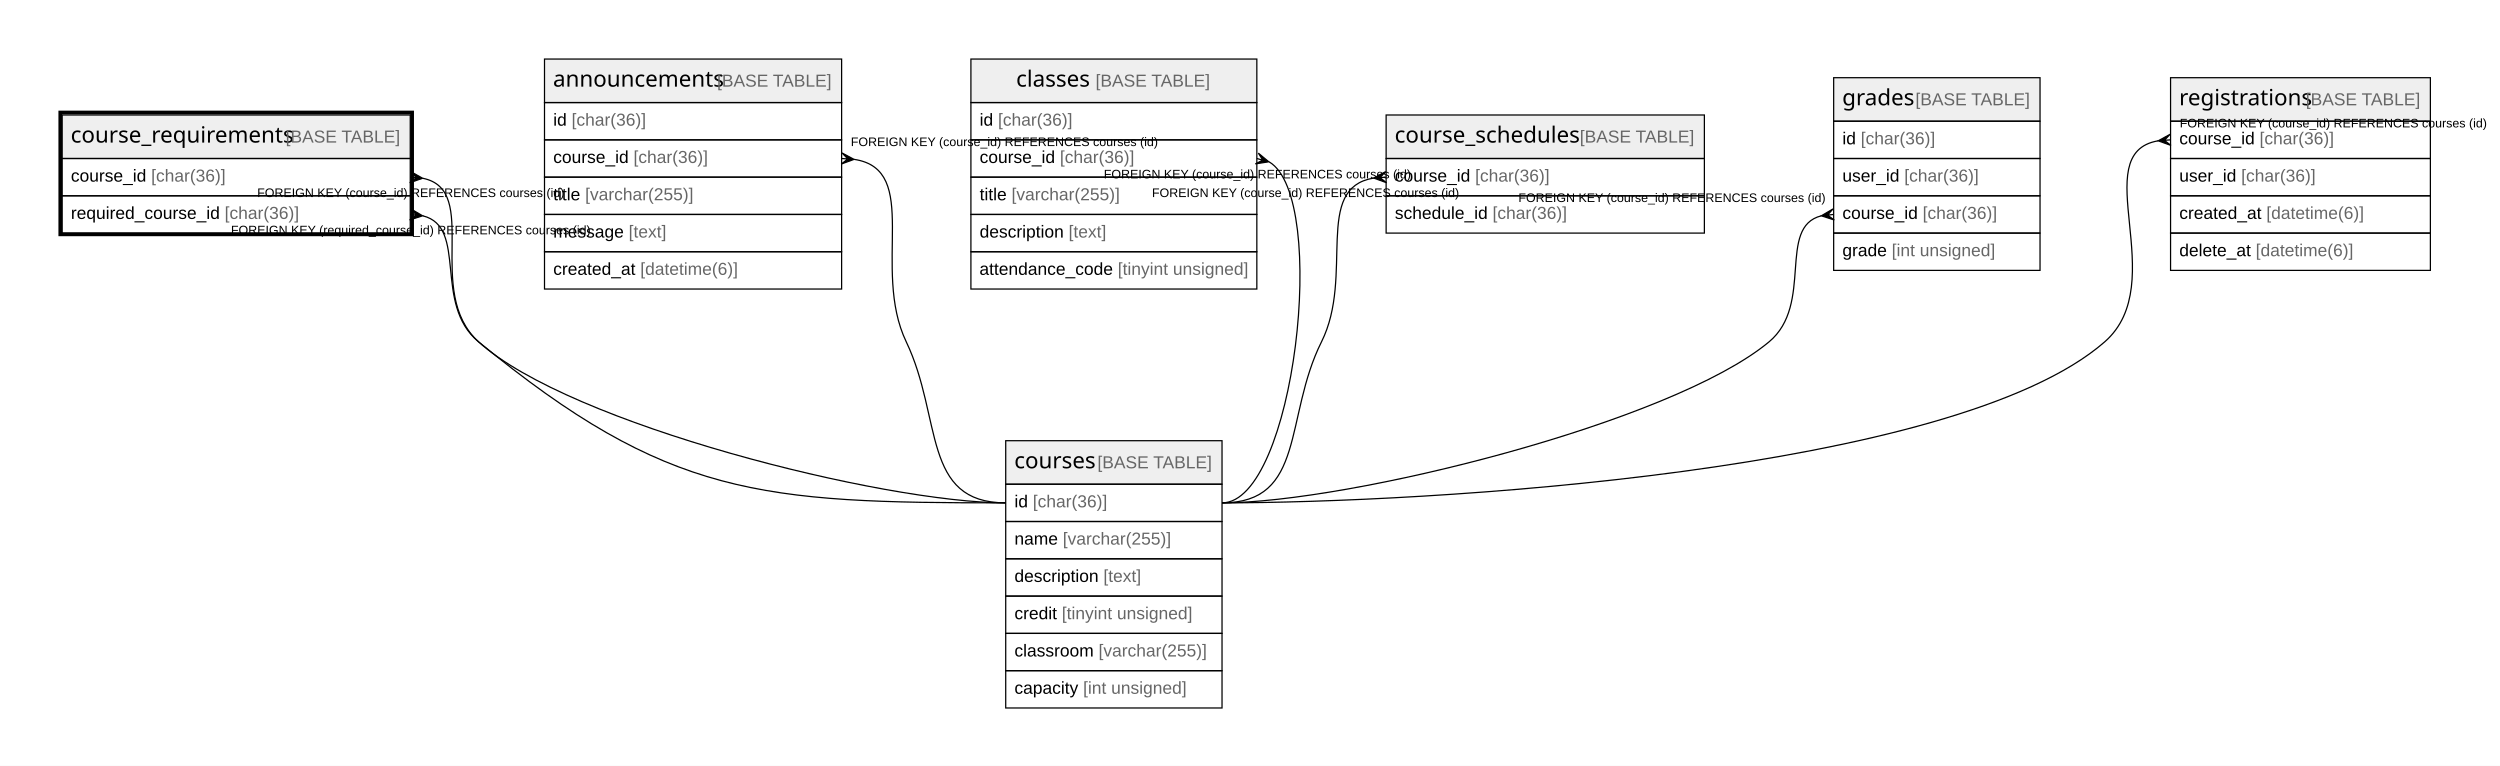
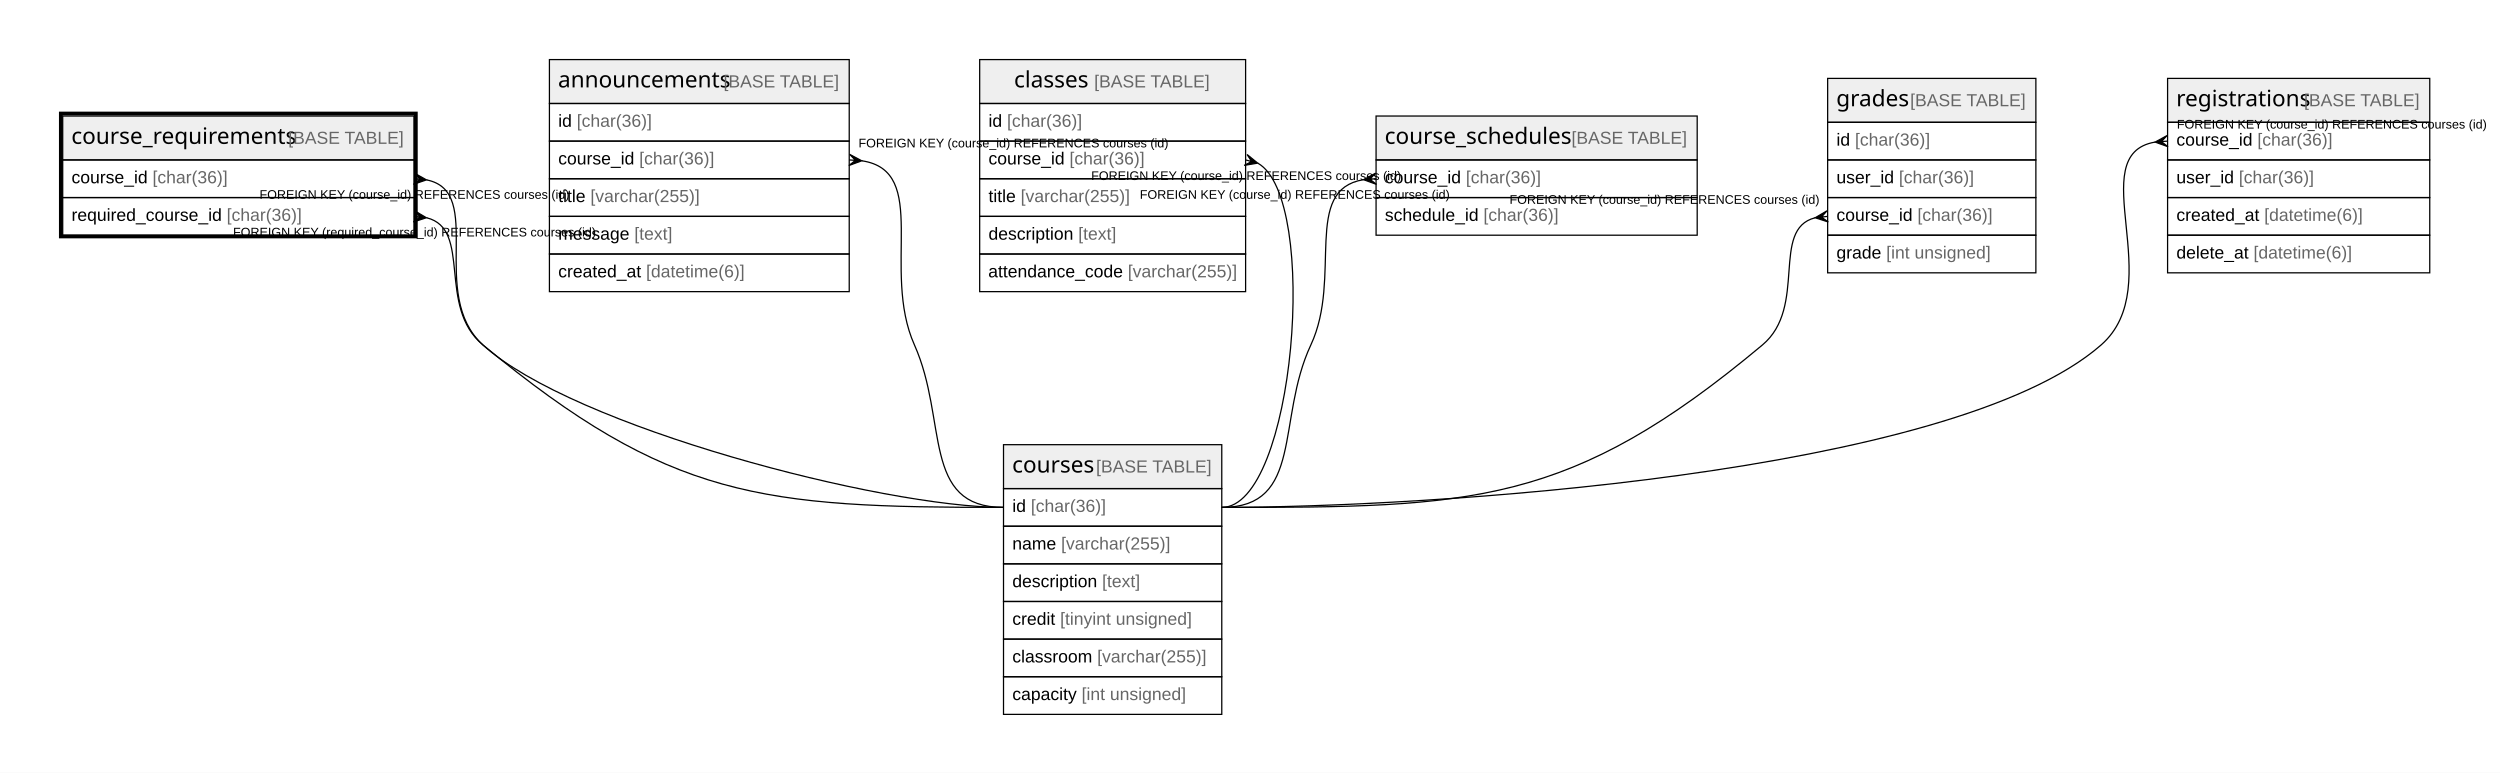
- <svg xmlns="http://www.w3.org/2000/svg" width="2011pt" height="616pt" viewBox="0.00 0.00 2011.00 616.00">
+ <svg xmlns="http://www.w3.org/2000/svg" width="1993pt" height="616pt" viewBox="0.00 0.00 1993.00 616.00">
  <g id="graph0" class="graph" transform="scale(1 1) rotate(0) translate(4 612)">
-     <polygon fill="#ffffff" stroke="transparent" points="-4,4 -4,-612 2007,-612 2007,4 -4,4" />
+     <polygon fill="#ffffff" stroke="transparent" points="-4,4 -4,-612 1989,-612 1989,4 -4,4" />
    <g id="node1" class="node">
      <polygon fill="#efefef" stroke="transparent" points="46,-484.5 46,-519.5 326,-519.5 326,-484.5 46,-484.5" />
      <polygon fill="none" stroke="#000000" points="46,-484.5 46,-519.5 326,-519.5 326,-484.5 46,-484.5" />
      <text text-anchor="start" x="52.859" y="-497.3" font-family="Arial Bold" font-size="18.00" fill="#000000">course_requirements</text>
      <text text-anchor="start" x="221.887" y="-497.3" font-family="Arial" font-size="14.00" fill="#000000"> </text>
      <text text-anchor="start" x="225.777" y="-497.3" font-family="Arial" font-size="14.00" fill="#666666">[BASE TABLE]</text>
      <polygon fill="none" stroke="#000000" points="46,-454.5 46,-484.5 326,-484.5 326,-454.5 46,-454.5" />
      <text text-anchor="start" x="53" y="-465.9" font-family="Arial" font-size="14.00" fill="#000000">course_id </text>
      <text text-anchor="start" x="117.571" y="-465.9" font-family="Arial" font-size="14.00" fill="#666666">[char(36)]</text>
      <polygon fill="none" stroke="#000000" points="46,-424.5 46,-454.5 326,-454.5 326,-424.5 46,-424.5" />
      <text text-anchor="start" x="53" y="-435.9" font-family="Arial" font-size="14.00" fill="#000000">required_course_id </text>
      <text text-anchor="start" x="176.694" y="-435.9" font-family="Arial" font-size="14.00" fill="#666666">[char(36)]</text>
      <polygon fill="none" stroke="#000000" stroke-width="3" points="44.5,-423.5 44.5,-521.5 327.5,-521.5 327.5,-423.5 44.5,-423.5" />
    </g>
    <g id="node2" class="node">
-       <polygon fill="#efefef" stroke="transparent" points="805,-222.5 805,-257.5 979,-257.5 979,-222.5 805,-222.5" />
-       <polygon fill="none" stroke="#000000" points="805,-222.5 805,-257.5 979,-257.5 979,-222.5 805,-222.5" />
-       <text text-anchor="start" x="811.868" y="-235.3" font-family="Arial Bold" font-size="18.00" fill="#000000">courses</text>
-       <text text-anchor="start" x="874.879" y="-235.3" font-family="Arial" font-size="14.00" fill="#000000"> </text>
-       <text text-anchor="start" x="878.769" y="-235.3" font-family="Arial" font-size="14.00" fill="#666666">[BASE TABLE]</text>
-       <polygon fill="none" stroke="#000000" points="805,-192.5 805,-222.5 979,-222.5 979,-192.5 805,-192.5" />
-       <text text-anchor="start" x="812" y="-203.9" font-family="Arial" font-size="14.00" fill="#000000">id </text>
-       <text text-anchor="start" x="826.78" y="-203.9" font-family="Arial" font-size="14.00" fill="#666666">[char(36)]</text>
-       <polygon fill="none" stroke="#000000" points="805,-162.5 805,-192.5 979,-192.5 979,-162.5 805,-162.5" />
-       <text text-anchor="start" x="812" y="-173.9" font-family="Arial" font-size="14.00" fill="#000000">name </text>
-       <text text-anchor="start" x="850.899" y="-173.9" font-family="Arial" font-size="14.00" fill="#666666">[varchar(255)]</text>
-       <polygon fill="none" stroke="#000000" points="805,-132.5 805,-162.5 979,-162.5 979,-132.5 805,-132.5" />
-       <text text-anchor="start" x="812" y="-143.9" font-family="Arial" font-size="14.00" fill="#000000">description </text>
-       <text text-anchor="start" x="883.568" y="-143.9" font-family="Arial" font-size="14.00" fill="#666666">[text]</text>
-       <polygon fill="none" stroke="#000000" points="805,-102.5 805,-132.5 979,-132.5 979,-102.5 805,-102.5" />
-       <text text-anchor="start" x="812" y="-113.9" font-family="Arial" font-size="14.00" fill="#000000">credit </text>
-       <text text-anchor="start" x="850.114" y="-113.9" font-family="Arial" font-size="14.00" fill="#666666">[tinyint unsigned]</text>
-       <polygon fill="none" stroke="#000000" points="805,-72.5 805,-102.5 979,-102.5 979,-72.5 805,-72.5" />
-       <text text-anchor="start" x="812" y="-83.9" font-family="Arial" font-size="14.00" fill="#000000">classroom </text>
-       <text text-anchor="start" x="879.666" y="-83.9" font-family="Arial" font-size="14.00" fill="#666666">[varchar(255)]</text>
-       <polygon fill="none" stroke="#000000" points="805,-42.5 805,-72.5 979,-72.5 979,-42.5 805,-42.5" />
-       <text text-anchor="start" x="812" y="-53.9" font-family="Arial" font-size="14.00" fill="#000000">capacity </text>
-       <text text-anchor="start" x="867.236" y="-53.9" font-family="Arial" font-size="14.00" fill="#666666">[int unsigned]</text>
+       <polygon fill="#efefef" stroke="transparent" points="796,-222.5 796,-257.5 970,-257.5 970,-222.5 796,-222.5" />
+       <polygon fill="none" stroke="#000000" points="796,-222.5 796,-257.5 970,-257.5 970,-222.5 796,-222.5" />
+       <text text-anchor="start" x="802.868" y="-235.3" font-family="Arial Bold" font-size="18.00" fill="#000000">courses</text>
+       <text text-anchor="start" x="865.879" y="-235.3" font-family="Arial" font-size="14.00" fill="#000000"> </text>
+       <text text-anchor="start" x="869.769" y="-235.3" font-family="Arial" font-size="14.00" fill="#666666">[BASE TABLE]</text>
+       <polygon fill="none" stroke="#000000" points="796,-192.5 796,-222.5 970,-222.5 970,-192.5 796,-192.5" />
+       <text text-anchor="start" x="803" y="-203.9" font-family="Arial" font-size="14.00" fill="#000000">id </text>
+       <text text-anchor="start" x="817.78" y="-203.9" font-family="Arial" font-size="14.00" fill="#666666">[char(36)]</text>
+       <polygon fill="none" stroke="#000000" points="796,-162.5 796,-192.5 970,-192.5 970,-162.5 796,-162.5" />
+       <text text-anchor="start" x="803" y="-173.9" font-family="Arial" font-size="14.00" fill="#000000">name </text>
+       <text text-anchor="start" x="841.899" y="-173.9" font-family="Arial" font-size="14.00" fill="#666666">[varchar(255)]</text>
+       <polygon fill="none" stroke="#000000" points="796,-132.5 796,-162.5 970,-162.5 970,-132.5 796,-132.5" />
+       <text text-anchor="start" x="803" y="-143.9" font-family="Arial" font-size="14.00" fill="#000000">description </text>
+       <text text-anchor="start" x="874.568" y="-143.9" font-family="Arial" font-size="14.00" fill="#666666">[text]</text>
+       <polygon fill="none" stroke="#000000" points="796,-102.5 796,-132.5 970,-132.5 970,-102.5 796,-102.5" />
+       <text text-anchor="start" x="803" y="-113.9" font-family="Arial" font-size="14.00" fill="#000000">credit </text>
+       <text text-anchor="start" x="841.114" y="-113.9" font-family="Arial" font-size="14.00" fill="#666666">[tinyint unsigned]</text>
+       <polygon fill="none" stroke="#000000" points="796,-72.5 796,-102.5 970,-102.5 970,-72.5 796,-72.5" />
+       <text text-anchor="start" x="803" y="-83.9" font-family="Arial" font-size="14.00" fill="#000000">classroom </text>
+       <text text-anchor="start" x="870.666" y="-83.9" font-family="Arial" font-size="14.00" fill="#666666">[varchar(255)]</text>
+       <polygon fill="none" stroke="#000000" points="796,-42.5 796,-72.5 970,-72.5 970,-42.5 796,-42.5" />
+       <text text-anchor="start" x="803" y="-53.9" font-family="Arial" font-size="14.00" fill="#000000">capacity </text>
+       <text text-anchor="start" x="858.236" y="-53.9" font-family="Arial" font-size="14.00" fill="#666666">[int unsigned]</text>
    </g>
    <g id="edge1" class="edge">
-       <path fill="none" stroke="#000000" d="M336.019,-468.604C383.555,-459.154 336.548,-377.336 381,-337 453.96,-270.797 706.481,-207.5 805,-207.5" />
-       <polygon fill="#000000" stroke="#000000" points="335.96,-468.609 325.599,-465.018 330.98,-469.055 326,-469.5 326,-469.5 326,-469.5 330.98,-469.055 326.401,-473.982 335.96,-468.609 335.96,-468.609" />
+       <path fill="none" stroke="#000000" d="M336.021,-468.605C383.569,-459.17 336.67,-377.47 381,-337 452.348,-271.865 699.392,-207.5 796,-207.5" />
+       <polygon fill="#000000" stroke="#000000" points="335.96,-468.611 325.6,-465.018 330.98,-469.055 326,-469.5 326,-469.5 326,-469.5 330.98,-469.055 326.4,-473.982 335.96,-468.611 335.96,-468.611" />
      <text text-anchor="start" x="202.886" y="-453.5" font-family="Arial" font-size="10.00" fill="#000000">FOREIGN KEY (course_id) REFERENCES courses (id)</text>
    </g>
    <g id="edge4" class="edge">
-       <path fill="none" stroke="#000000" d="M336.118,-438.392C372.68,-429.358 344.006,-367.369 381,-337 533.294,-211.978 607.962,-207.5 805,-207.5" />
-       <polygon fill="#000000" stroke="#000000" points="335.941,-438.411 325.51,-435.027 330.97,-438.956 326,-439.5 326,-439.5 326,-439.5 330.97,-438.956 326.49,-443.973 335.941,-438.411 335.941,-438.411" />
+       <path fill="none" stroke="#000000" d="M336.12,-438.394C372.694,-429.374 344.098,-367.481 381,-337 529.969,-213.952 602.784,-207.5 796,-207.5" />
+       <polygon fill="#000000" stroke="#000000" points="335.941,-438.413 325.511,-435.027 330.97,-438.957 326,-439.5 326,-439.5 326,-439.5 330.97,-438.957 326.489,-443.973 335.941,-438.413 335.941,-438.413" />
      <text text-anchor="start" x="181.77" y="-423.5" font-family="Arial" font-size="10.00" fill="#000000">FOREIGN KEY (required_course_id) REFERENCES courses (id)</text>
    </g>
    <g id="node3" class="node">
      <polygon fill="#efefef" stroke="transparent" points="434,-529.5 434,-564.5 673,-564.5 673,-529.5 434,-529.5" />
      <polygon fill="none" stroke="#000000" points="434,-529.5 434,-564.5 673,-564.5 673,-529.5 434,-529.5" />
      <text text-anchor="start" x="440.848" y="-542.3" font-family="Arial Bold" font-size="18.00" fill="#000000">announcements</text>
      <text text-anchor="start" x="568.898" y="-542.3" font-family="Arial" font-size="14.00" fill="#000000"> </text>
      <text text-anchor="start" x="572.789" y="-542.3" font-family="Arial" font-size="14.00" fill="#666666">[BASE TABLE]</text>
      <polygon fill="none" stroke="#000000" points="434,-499.5 434,-529.5 673,-529.5 673,-499.5 434,-499.5" />
      <text text-anchor="start" x="441" y="-510.9" font-family="Arial" font-size="14.00" fill="#000000">id </text>
      <text text-anchor="start" x="455.78" y="-510.9" font-family="Arial" font-size="14.00" fill="#666666">[char(36)]</text>
      <polygon fill="none" stroke="#000000" points="434,-469.5 434,-499.5 673,-499.5 673,-469.5 434,-469.5" />
      <text text-anchor="start" x="441" y="-480.9" font-family="Arial" font-size="14.00" fill="#000000">course_id </text>
      <text text-anchor="start" x="505.571" y="-480.9" font-family="Arial" font-size="14.00" fill="#666666">[char(36)]</text>
      <polygon fill="none" stroke="#000000" points="434,-439.5 434,-469.5 673,-469.5 673,-439.5 434,-439.5" />
      <text text-anchor="start" x="441" y="-450.9" font-family="Arial" font-size="14.00" fill="#000000">title </text>
      <text text-anchor="start" x="466.668" y="-450.9" font-family="Arial" font-size="14.00" fill="#666666">[varchar(255)]</text>
      <polygon fill="none" stroke="#000000" points="434,-409.5 434,-439.5 673,-439.5 673,-409.5 434,-409.5" />
      <text text-anchor="start" x="441" y="-420.9" font-family="Arial" font-size="14.00" fill="#000000">message </text>
      <text text-anchor="start" x="501.682" y="-420.9" font-family="Arial" font-size="14.00" fill="#666666">[text]</text>
      <polygon fill="none" stroke="#000000" points="434,-379.5 434,-409.5 673,-409.5 673,-379.5 434,-379.5" />
      <text text-anchor="start" x="441" y="-390.9" font-family="Arial" font-size="14.00" fill="#000000">created_at </text>
      <text text-anchor="start" x="511.028" y="-390.9" font-family="Arial" font-size="14.00" fill="#666666">[datetime(6)]</text>
    </g>
    <g id="edge2" class="edge">
-       <path fill="none" stroke="#000000" d="M683.049,-483.808C737.715,-475.618 696.588,-396.399 725,-337 754.192,-275.97 737.348,-207.5 805,-207.5" />
-       <polygon fill="#000000" stroke="#000000" points="682.976,-483.813 672.691,-480.011 677.988,-484.157 673,-484.5 673,-484.5 673,-484.5 677.988,-484.157 673.309,-488.989 682.976,-483.813 682.976,-483.813" />
+       <path fill="none" stroke="#000000" d="M683.062,-483.814C737.879,-475.694 698.138,-397.116 725,-337 751.778,-277.072 730.362,-207.5 796,-207.5" />
+       <polygon fill="#000000" stroke="#000000" points="682.977,-483.82 672.694,-480.01 677.988,-484.16 673,-484.5 673,-484.5 673,-484.5 677.988,-484.16 673.306,-488.99 682.977,-483.82 682.977,-483.82" />
      <text text-anchor="start" x="680.386" y="-494.5" font-family="Arial" font-size="10.00" fill="#000000">FOREIGN KEY (course_id) REFERENCES courses (id)</text>
    </g>
    <g id="node4" class="node">
-       <polygon fill="#efefef" stroke="transparent" points="777,-529.5 777,-564.5 1007,-564.5 1007,-529.5 777,-529.5" />
-       <polygon fill="none" stroke="#000000" points="777,-529.5 777,-564.5 1007,-564.5 1007,-529.5 777,-529.5" />
-       <text text-anchor="start" x="813.37" y="-542.3" font-family="Arial Bold" font-size="18.00" fill="#000000">classes</text>
-       <text text-anchor="start" x="873.376" y="-542.3" font-family="Arial" font-size="14.00" fill="#000000"> </text>
-       <text text-anchor="start" x="877.267" y="-542.3" font-family="Arial" font-size="14.00" fill="#666666">[BASE TABLE]</text>
-       <polygon fill="none" stroke="#000000" points="777,-499.5 777,-529.5 1007,-529.5 1007,-499.5 777,-499.5" />
+       <polygon fill="#efefef" stroke="transparent" points="777,-529.5 777,-564.5 989,-564.5 989,-529.5 777,-529.5" />
+       <polygon fill="none" stroke="#000000" points="777,-529.5 777,-564.5 989,-564.5 989,-529.5 777,-529.5" />
+       <text text-anchor="start" x="804.37" y="-542.3" font-family="Arial Bold" font-size="18.00" fill="#000000">classes</text>
+       <text text-anchor="start" x="864.376" y="-542.3" font-family="Arial" font-size="14.00" fill="#000000"> </text>
+       <text text-anchor="start" x="868.267" y="-542.3" font-family="Arial" font-size="14.00" fill="#666666">[BASE TABLE]</text>
+       <polygon fill="none" stroke="#000000" points="777,-499.5 777,-529.5 989,-529.5 989,-499.5 777,-499.5" />
      <text text-anchor="start" x="784" y="-510.9" font-family="Arial" font-size="14.00" fill="#000000">id </text>
      <text text-anchor="start" x="798.78" y="-510.9" font-family="Arial" font-size="14.00" fill="#666666">[char(36)]</text>
-       <polygon fill="none" stroke="#000000" points="777,-469.5 777,-499.5 1007,-499.5 1007,-469.5 777,-469.5" />
+       <polygon fill="none" stroke="#000000" points="777,-469.5 777,-499.5 989,-499.5 989,-469.5 777,-469.5" />
      <text text-anchor="start" x="784" y="-480.9" font-family="Arial" font-size="14.00" fill="#000000">course_id </text>
      <text text-anchor="start" x="848.571" y="-480.9" font-family="Arial" font-size="14.00" fill="#666666">[char(36)]</text>
-       <polygon fill="none" stroke="#000000" points="777,-439.5 777,-469.5 1007,-469.5 1007,-439.5 777,-439.5" />
+       <polygon fill="none" stroke="#000000" points="777,-439.5 777,-469.5 989,-469.5 989,-439.5 777,-439.5" />
      <text text-anchor="start" x="784" y="-450.9" font-family="Arial" font-size="14.00" fill="#000000">title </text>
      <text text-anchor="start" x="809.668" y="-450.9" font-family="Arial" font-size="14.00" fill="#666666">[varchar(255)]</text>
-       <polygon fill="none" stroke="#000000" points="777,-409.5 777,-439.5 1007,-439.5 1007,-409.5 777,-409.5" />
+       <polygon fill="none" stroke="#000000" points="777,-409.5 777,-439.5 989,-439.5 989,-409.5 777,-409.5" />
      <text text-anchor="start" x="784" y="-420.9" font-family="Arial" font-size="14.00" fill="#000000">description </text>
      <text text-anchor="start" x="855.568" y="-420.9" font-family="Arial" font-size="14.00" fill="#666666">[text]</text>
-       <polygon fill="none" stroke="#000000" points="777,-379.5 777,-409.5 1007,-409.5 1007,-379.5 777,-379.5" />
-       <text text-anchor="start" x="783.843" y="-390.9" font-family="Arial" font-size="14.00" fill="#000000">attendance_code </text>
-       <text text-anchor="start" x="895.123" y="-390.9" font-family="Arial" font-size="14.00" fill="#666666">[tinyint unsigned]</text>
+       <polygon fill="none" stroke="#000000" points="777,-379.5 777,-409.5 989,-409.5 989,-379.5 777,-379.5" />
+       <text text-anchor="start" x="783.8" y="-390.9" font-family="Arial" font-size="14.00" fill="#000000">attendance_code </text>
+       <text text-anchor="start" x="895.081" y="-390.9" font-family="Arial" font-size="14.00" fill="#666666">[varchar(255)]</text>
    </g>
    <g id="edge3" class="edge">
-       <path fill="none" stroke="#000000" d="M1016.961,-481.758C1065.472,-452.99 1037.244,-207.5 979,-207.5" />
-       <polygon fill="#000000" stroke="#000000" points="1016.641,-481.846 1005.806,-480.161 1011.821,-483.173 1007,-484.5 1007,-484.5 1007,-484.5 1011.821,-483.173 1008.194,-488.839 1016.641,-481.846 1016.641,-481.846" />
-       <text text-anchor="start" x="883.886" y="-468.5" font-family="Arial" font-size="10.00" fill="#000000">FOREIGN KEY (course_id) REFERENCES courses (id)</text>
+       <path fill="none" stroke="#000000" d="M998.714,-481.935C1048.411,-454.01 1028.206,-207.5 970,-207.5" />
+       <polygon fill="#000000" stroke="#000000" points="998.669,-481.947 987.851,-480.149 993.834,-483.223 989,-484.5 989,-484.5 989,-484.5 993.834,-483.223 990.149,-488.851 998.669,-481.947 998.669,-481.947" />
+       <text text-anchor="start" x="865.886" y="-468.5" font-family="Arial" font-size="10.00" fill="#000000">FOREIGN KEY (course_id) REFERENCES courses (id)</text>
    </g>
    <g id="node5" class="node">
-       <polygon fill="#efefef" stroke="transparent" points="1111,-484.5 1111,-519.5 1367,-519.5 1367,-484.5 1111,-484.5" />
-       <polygon fill="none" stroke="#000000" points="1111,-484.5 1111,-519.5 1367,-519.5 1367,-484.5 1111,-484.5" />
-       <text text-anchor="start" x="1117.852" y="-497.3" font-family="Arial Bold" font-size="18.00" fill="#000000">course_schedules</text>
-       <text text-anchor="start" x="1262.894" y="-497.3" font-family="Arial" font-size="14.00" fill="#000000"> </text>
-       <text text-anchor="start" x="1266.785" y="-497.3" font-family="Arial" font-size="14.00" fill="#666666">[BASE TABLE]</text>
-       <polygon fill="none" stroke="#000000" points="1111,-454.5 1111,-484.5 1367,-484.5 1367,-454.5 1111,-454.5" />
-       <text text-anchor="start" x="1118" y="-465.9" font-family="Arial" font-size="14.00" fill="#000000">course_id </text>
-       <text text-anchor="start" x="1182.571" y="-465.9" font-family="Arial" font-size="14.00" fill="#666666">[char(36)]</text>
-       <polygon fill="none" stroke="#000000" points="1111,-424.5 1111,-454.5 1367,-454.5 1367,-424.5 1111,-424.5" />
-       <text text-anchor="start" x="1118" y="-435.9" font-family="Arial" font-size="14.00" fill="#000000">schedule_id </text>
-       <text text-anchor="start" x="1196.582" y="-435.9" font-family="Arial" font-size="14.00" fill="#666666">[char(36)]</text>
+       <polygon fill="#efefef" stroke="transparent" points="1093,-484.5 1093,-519.5 1349,-519.5 1349,-484.5 1093,-484.5" />
+       <polygon fill="none" stroke="#000000" points="1093,-484.5 1093,-519.5 1349,-519.5 1349,-484.5 1093,-484.5" />
+       <text text-anchor="start" x="1099.852" y="-497.3" font-family="Arial Bold" font-size="18.00" fill="#000000">course_schedules</text>
+       <text text-anchor="start" x="1244.894" y="-497.3" font-family="Arial" font-size="14.00" fill="#000000"> </text>
+       <text text-anchor="start" x="1248.785" y="-497.3" font-family="Arial" font-size="14.00" fill="#666666">[BASE TABLE]</text>
+       <polygon fill="none" stroke="#000000" points="1093,-454.5 1093,-484.5 1349,-484.5 1349,-454.5 1093,-454.5" />
+       <text text-anchor="start" x="1100" y="-465.9" font-family="Arial" font-size="14.00" fill="#000000">course_id </text>
+       <text text-anchor="start" x="1164.571" y="-465.9" font-family="Arial" font-size="14.00" fill="#666666">[char(36)]</text>
+       <polygon fill="none" stroke="#000000" points="1093,-424.5 1093,-454.5 1349,-454.5 1349,-424.5 1093,-424.5" />
+       <text text-anchor="start" x="1100" y="-435.9" font-family="Arial" font-size="14.00" fill="#000000">schedule_id </text>
+       <text text-anchor="start" x="1178.582" y="-435.9" font-family="Arial" font-size="14.00" fill="#666666">[char(36)]</text>
    </g>
    <g id="edge5" class="edge">
-       <path fill="none" stroke="#000000" d="M1100.904,-468.737C1052.141,-460.67 1085.635,-390.267 1059,-337 1028.743,-276.491 1046.652,-207.5 979,-207.5" />
-       <polygon fill="#000000" stroke="#000000" points="1101.028,-468.747 1110.661,-473.987 1106.014,-469.123 1111,-469.5 1111,-469.5 1111,-469.5 1106.014,-469.123 1111.339,-465.013 1101.028,-468.747 1101.028,-468.747" />
-       <text text-anchor="start" x="922.636" y="-453.5" font-family="Arial" font-size="10.00" fill="#000000">FOREIGN KEY (course_id) REFERENCES courses (id)</text>
+       <path fill="none" stroke="#000000" d="M1082.89,-468.744C1033.978,-460.749 1066.245,-390.939 1041,-337 1013.176,-277.551 1035.638,-207.5 970,-207.5" />
+       <polygon fill="#000000" stroke="#000000" points="1083.028,-468.754 1092.665,-473.988 1088.014,-469.127 1093,-469.5 1093,-469.5 1093,-469.5 1088.014,-469.127 1093.335,-465.012 1083.028,-468.754 1083.028,-468.754" />
+       <text text-anchor="start" x="904.636" y="-453.5" font-family="Arial" font-size="10.00" fill="#000000">FOREIGN KEY (course_id) REFERENCES courses (id)</text>
    </g>
    <g id="node6" class="node">
-       <polygon fill="#efefef" stroke="transparent" points="1471,-514.5 1471,-549.5 1637,-549.5 1637,-514.5 1471,-514.5" />
-       <polygon fill="none" stroke="#000000" points="1471,-514.5 1471,-549.5 1637,-549.5 1637,-514.5 1471,-514.5" />
-       <text text-anchor="start" x="1477.865" y="-527.3" font-family="Arial Bold" font-size="18.00" fill="#000000">grades</text>
-       <text text-anchor="start" x="1532.882" y="-527.3" font-family="Arial" font-size="14.00" fill="#000000"> </text>
-       <text text-anchor="start" x="1536.772" y="-527.3" font-family="Arial" font-size="14.00" fill="#666666">[BASE TABLE]</text>
-       <polygon fill="none" stroke="#000000" points="1471,-484.5 1471,-514.5 1637,-514.5 1637,-484.5 1471,-484.5" />
-       <text text-anchor="start" x="1478" y="-495.9" font-family="Arial" font-size="14.00" fill="#000000">id </text>
-       <text text-anchor="start" x="1492.78" y="-495.9" font-family="Arial" font-size="14.00" fill="#666666">[char(36)]</text>
-       <polygon fill="none" stroke="#000000" points="1471,-454.5 1471,-484.5 1637,-484.5 1637,-454.5 1471,-454.5" />
-       <text text-anchor="start" x="1478" y="-465.9" font-family="Arial" font-size="14.00" fill="#000000">user_id </text>
-       <text text-anchor="start" x="1527.788" y="-465.9" font-family="Arial" font-size="14.00" fill="#666666">[char(36)]</text>
-       <polygon fill="none" stroke="#000000" points="1471,-424.5 1471,-454.5 1637,-454.5 1637,-424.5 1471,-424.5" />
-       <text text-anchor="start" x="1478" y="-435.9" font-family="Arial" font-size="14.00" fill="#000000">course_id </text>
-       <text text-anchor="start" x="1542.571" y="-435.9" font-family="Arial" font-size="14.00" fill="#666666">[char(36)]</text>
-       <polygon fill="none" stroke="#000000" points="1471,-394.5 1471,-424.5 1637,-424.5 1637,-394.5 1471,-394.5" />
-       <text text-anchor="start" x="1478" y="-405.9" font-family="Arial" font-size="14.00" fill="#000000">grade </text>
-       <text text-anchor="start" x="1517.682" y="-405.9" font-family="Arial" font-size="14.00" fill="#666666">[int unsigned]</text>
+       <polygon fill="#efefef" stroke="transparent" points="1453,-514.5 1453,-549.5 1619,-549.5 1619,-514.5 1453,-514.5" />
+       <polygon fill="none" stroke="#000000" points="1453,-514.5 1453,-549.5 1619,-549.5 1619,-514.5 1453,-514.5" />
+       <text text-anchor="start" x="1459.865" y="-527.3" font-family="Arial Bold" font-size="18.00" fill="#000000">grades</text>
+       <text text-anchor="start" x="1514.882" y="-527.3" font-family="Arial" font-size="14.00" fill="#000000"> </text>
+       <text text-anchor="start" x="1518.772" y="-527.3" font-family="Arial" font-size="14.00" fill="#666666">[BASE TABLE]</text>
+       <polygon fill="none" stroke="#000000" points="1453,-484.5 1453,-514.5 1619,-514.5 1619,-484.5 1453,-484.5" />
+       <text text-anchor="start" x="1460" y="-495.9" font-family="Arial" font-size="14.00" fill="#000000">id </text>
+       <text text-anchor="start" x="1474.78" y="-495.9" font-family="Arial" font-size="14.00" fill="#666666">[char(36)]</text>
+       <polygon fill="none" stroke="#000000" points="1453,-454.5 1453,-484.5 1619,-484.5 1619,-454.5 1453,-454.5" />
+       <text text-anchor="start" x="1460" y="-465.9" font-family="Arial" font-size="14.00" fill="#000000">user_id </text>
+       <text text-anchor="start" x="1509.788" y="-465.9" font-family="Arial" font-size="14.00" fill="#666666">[char(36)]</text>
+       <polygon fill="none" stroke="#000000" points="1453,-424.5 1453,-454.5 1619,-454.5 1619,-424.5 1453,-424.5" />
+       <text text-anchor="start" x="1460" y="-435.9" font-family="Arial" font-size="14.00" fill="#000000">course_id </text>
+       <text text-anchor="start" x="1524.571" y="-435.9" font-family="Arial" font-size="14.00" fill="#666666">[char(36)]</text>
+       <polygon fill="none" stroke="#000000" points="1453,-394.5 1453,-424.5 1619,-424.5 1619,-394.5 1453,-394.5" />
+       <text text-anchor="start" x="1460" y="-405.9" font-family="Arial" font-size="14.00" fill="#000000">grade </text>
+       <text text-anchor="start" x="1499.682" y="-405.9" font-family="Arial" font-size="14.00" fill="#666666">[int unsigned]</text>
    </g>
    <g id="edge6" class="edge">
-       <path fill="none" stroke="#000000" d="M1461.036,-438.39C1425.183,-429.339 1455.359,-367.24 1419,-337 1340.636,-271.825 1080.925,-207.5 979,-207.5" />
-       <polygon fill="#000000" stroke="#000000" points="1461.062,-438.392 1470.502,-443.972 1466.031,-438.946 1471,-439.5 1471,-439.5 1471,-439.5 1466.031,-438.946 1471.498,-435.028 1461.062,-438.392 1461.062,-438.392" />
-       <text text-anchor="start" x="1217.386" y="-449.5" font-family="Arial" font-size="10.00" fill="#000000">FOREIGN KEY (course_id) REFERENCES courses (id)</text>
+       <path fill="none" stroke="#000000" d="M1443.034,-438.391C1407.171,-429.354 1437.274,-367.343 1401,-337 1247.582,-208.668 1170.015,-207.5 970,-207.5" />
+       <polygon fill="#000000" stroke="#000000" points="1443.061,-438.394 1452.502,-443.972 1448.031,-438.947 1453,-439.5 1453,-439.5 1453,-439.5 1448.031,-438.947 1453.498,-435.028 1443.061,-438.394 1443.061,-438.394" />
+       <text text-anchor="start" x="1199.386" y="-449.5" font-family="Arial" font-size="10.00" fill="#000000">FOREIGN KEY (course_id) REFERENCES courses (id)</text>
    </g>
    <g id="node7" class="node">
-       <polygon fill="#efefef" stroke="transparent" points="1742,-514.5 1742,-549.5 1951,-549.5 1951,-514.5 1742,-514.5" />
-       <polygon fill="none" stroke="#000000" points="1742,-514.5 1742,-549.5 1951,-549.5 1951,-514.5 1742,-514.5" />
-       <text text-anchor="start" x="1748.869" y="-527.3" font-family="Arial Bold" font-size="18.00" fill="#000000">registrations</text>
-       <text text-anchor="start" x="1846.877" y="-527.3" font-family="Arial" font-size="14.00" fill="#000000"> </text>
-       <text text-anchor="start" x="1850.768" y="-527.3" font-family="Arial" font-size="14.00" fill="#666666">[BASE TABLE]</text>
-       <polygon fill="none" stroke="#000000" points="1742,-484.5 1742,-514.5 1951,-514.5 1951,-484.5 1742,-484.5" />
-       <text text-anchor="start" x="1749" y="-495.9" font-family="Arial" font-size="14.00" fill="#000000">course_id </text>
-       <text text-anchor="start" x="1813.571" y="-495.9" font-family="Arial" font-size="14.00" fill="#666666">[char(36)]</text>
-       <polygon fill="none" stroke="#000000" points="1742,-454.5 1742,-484.5 1951,-484.5 1951,-454.5 1742,-454.5" />
-       <text text-anchor="start" x="1749" y="-465.9" font-family="Arial" font-size="14.00" fill="#000000">user_id </text>
-       <text text-anchor="start" x="1798.788" y="-465.9" font-family="Arial" font-size="14.00" fill="#666666">[char(36)]</text>
-       <polygon fill="none" stroke="#000000" points="1742,-424.5 1742,-454.5 1951,-454.5 1951,-424.5 1742,-424.5" />
-       <text text-anchor="start" x="1749" y="-435.9" font-family="Arial" font-size="14.00" fill="#000000">created_at </text>
-       <text text-anchor="start" x="1819.028" y="-435.9" font-family="Arial" font-size="14.00" fill="#666666">[datetime(6)]</text>
-       <polygon fill="none" stroke="#000000" points="1742,-394.5 1742,-424.5 1951,-424.5 1951,-394.5 1742,-394.5" />
-       <text text-anchor="start" x="1749" y="-405.9" font-family="Arial" font-size="14.00" fill="#000000">delete_at </text>
-       <text text-anchor="start" x="1810.474" y="-405.9" font-family="Arial" font-size="14.00" fill="#666666">[datetime(6)]</text>
+       <polygon fill="#efefef" stroke="transparent" points="1724,-514.5 1724,-549.5 1933,-549.5 1933,-514.5 1724,-514.5" />
+       <polygon fill="none" stroke="#000000" points="1724,-514.5 1724,-549.5 1933,-549.5 1933,-514.5 1724,-514.5" />
+       <text text-anchor="start" x="1730.869" y="-527.3" font-family="Arial Bold" font-size="18.00" fill="#000000">registrations</text>
+       <text text-anchor="start" x="1828.877" y="-527.3" font-family="Arial" font-size="14.00" fill="#000000"> </text>
+       <text text-anchor="start" x="1832.768" y="-527.3" font-family="Arial" font-size="14.00" fill="#666666">[BASE TABLE]</text>
+       <polygon fill="none" stroke="#000000" points="1724,-484.5 1724,-514.5 1933,-514.5 1933,-484.5 1724,-484.5" />
+       <text text-anchor="start" x="1731" y="-495.9" font-family="Arial" font-size="14.00" fill="#000000">course_id </text>
+       <text text-anchor="start" x="1795.571" y="-495.9" font-family="Arial" font-size="14.00" fill="#666666">[char(36)]</text>
+       <polygon fill="none" stroke="#000000" points="1724,-454.5 1724,-484.5 1933,-484.5 1933,-454.5 1724,-454.5" />
+       <text text-anchor="start" x="1731" y="-465.9" font-family="Arial" font-size="14.00" fill="#000000">user_id </text>
+       <text text-anchor="start" x="1780.788" y="-465.9" font-family="Arial" font-size="14.00" fill="#666666">[char(36)]</text>
+       <polygon fill="none" stroke="#000000" points="1724,-424.5 1724,-454.5 1933,-454.5 1933,-424.5 1724,-424.5" />
+       <text text-anchor="start" x="1731" y="-435.9" font-family="Arial" font-size="14.00" fill="#000000">created_at </text>
+       <text text-anchor="start" x="1801.028" y="-435.9" font-family="Arial" font-size="14.00" fill="#666666">[datetime(6)]</text>
+       <polygon fill="none" stroke="#000000" points="1724,-394.5 1724,-424.5 1933,-424.5 1933,-394.5 1724,-394.5" />
+       <text text-anchor="start" x="1731" y="-405.9" font-family="Arial" font-size="14.00" fill="#000000">delete_at </text>
+       <text text-anchor="start" x="1792.474" y="-405.9" font-family="Arial" font-size="14.00" fill="#666666">[datetime(6)]</text>
    </g>
    <g id="edge7" class="edge">
-       <path fill="none" stroke="#000000" d="M1731.955,-498.716C1673.536,-488.66 1743.42,-384.535 1689,-337 1568.21,-231.493 1139.381,-207.5 979,-207.5" />
-       <polygon fill="#000000" stroke="#000000" points="1732.03,-498.721 1741.65,-503.986 1737.015,-499.111 1742,-499.5 1742,-499.5 1742,-499.5 1737.015,-499.111 1742.35,-495.014 1732.03,-498.721 1732.03,-498.721" />
-       <text text-anchor="start" x="1749.386" y="-509.5" font-family="Arial" font-size="10.00" fill="#000000">FOREIGN KEY (course_id) REFERENCES courses (id)</text>
+       <path fill="none" stroke="#000000" d="M1713.954,-498.716C1655.531,-488.666 1725.366,-384.596 1671,-337 1551.81,-232.652 1128.414,-207.5 970,-207.5" />
+       <polygon fill="#000000" stroke="#000000" points="1714.03,-498.722 1723.65,-503.986 1719.015,-499.111 1724,-499.5 1724,-499.5 1724,-499.5 1719.015,-499.111 1724.35,-495.014 1714.03,-498.722 1714.03,-498.722" />
+       <text text-anchor="start" x="1731.386" y="-509.5" font-family="Arial" font-size="10.00" fill="#000000">FOREIGN KEY (course_id) REFERENCES courses (id)</text>
    </g>
  </g>
</svg>
